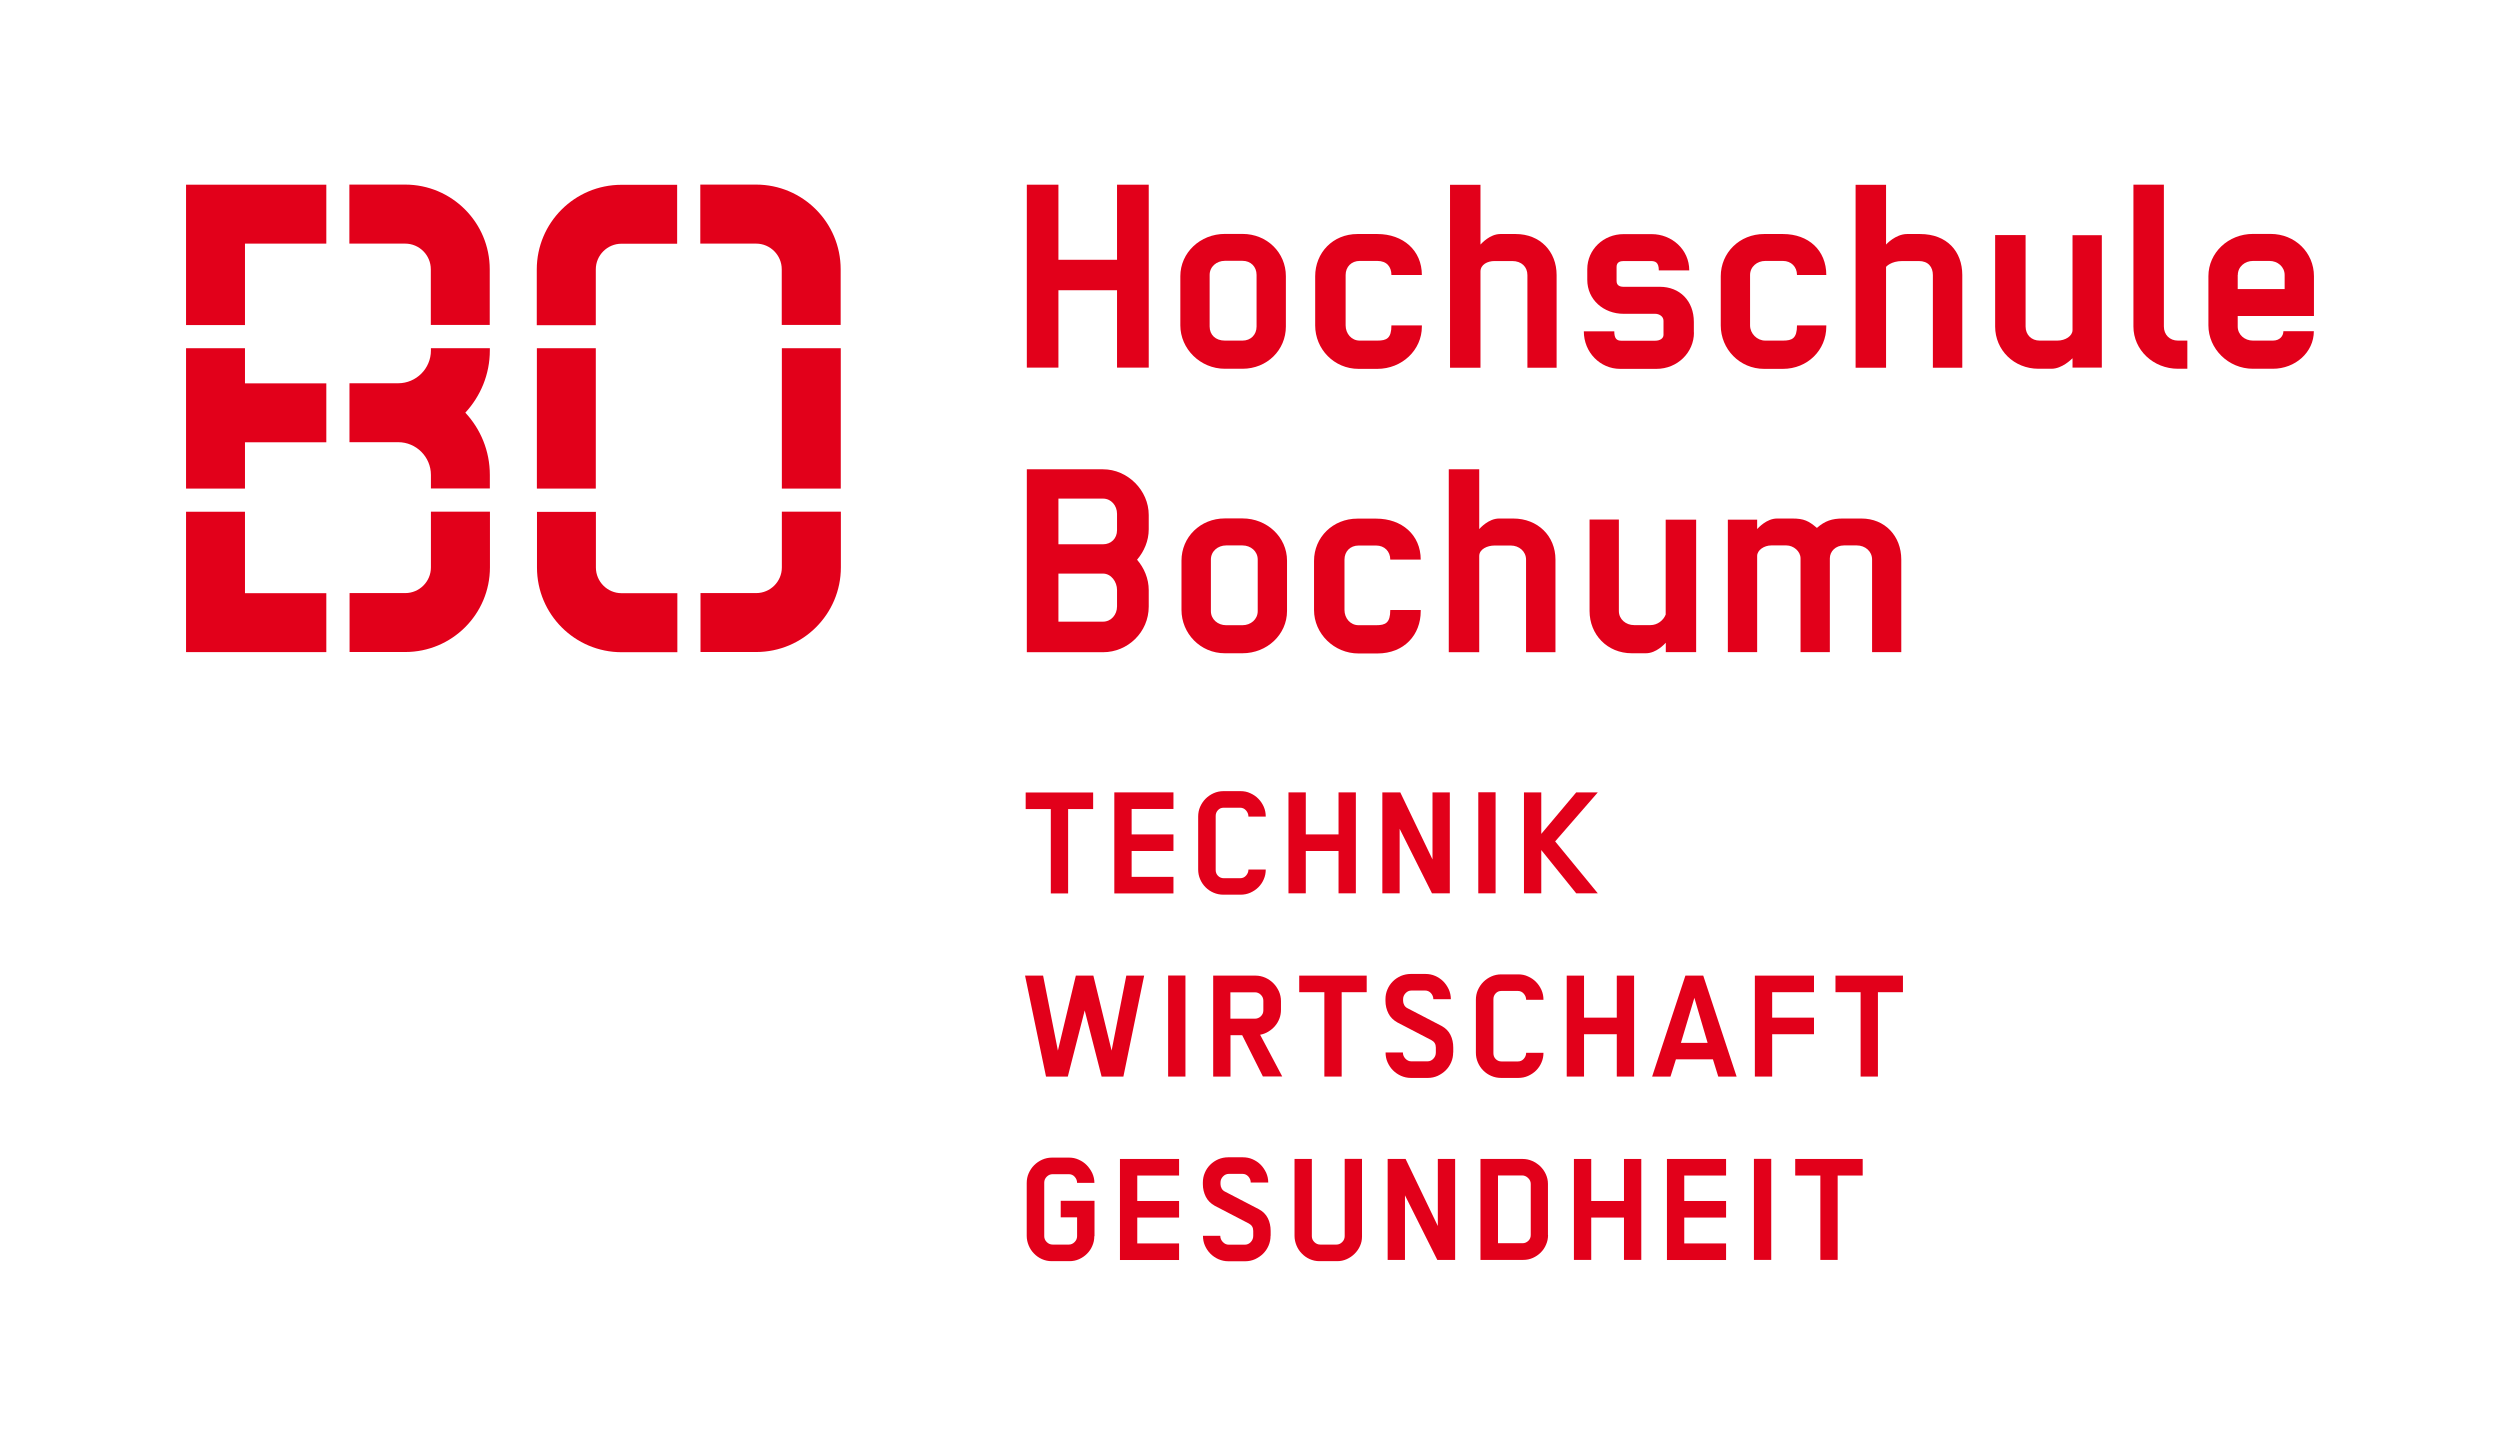
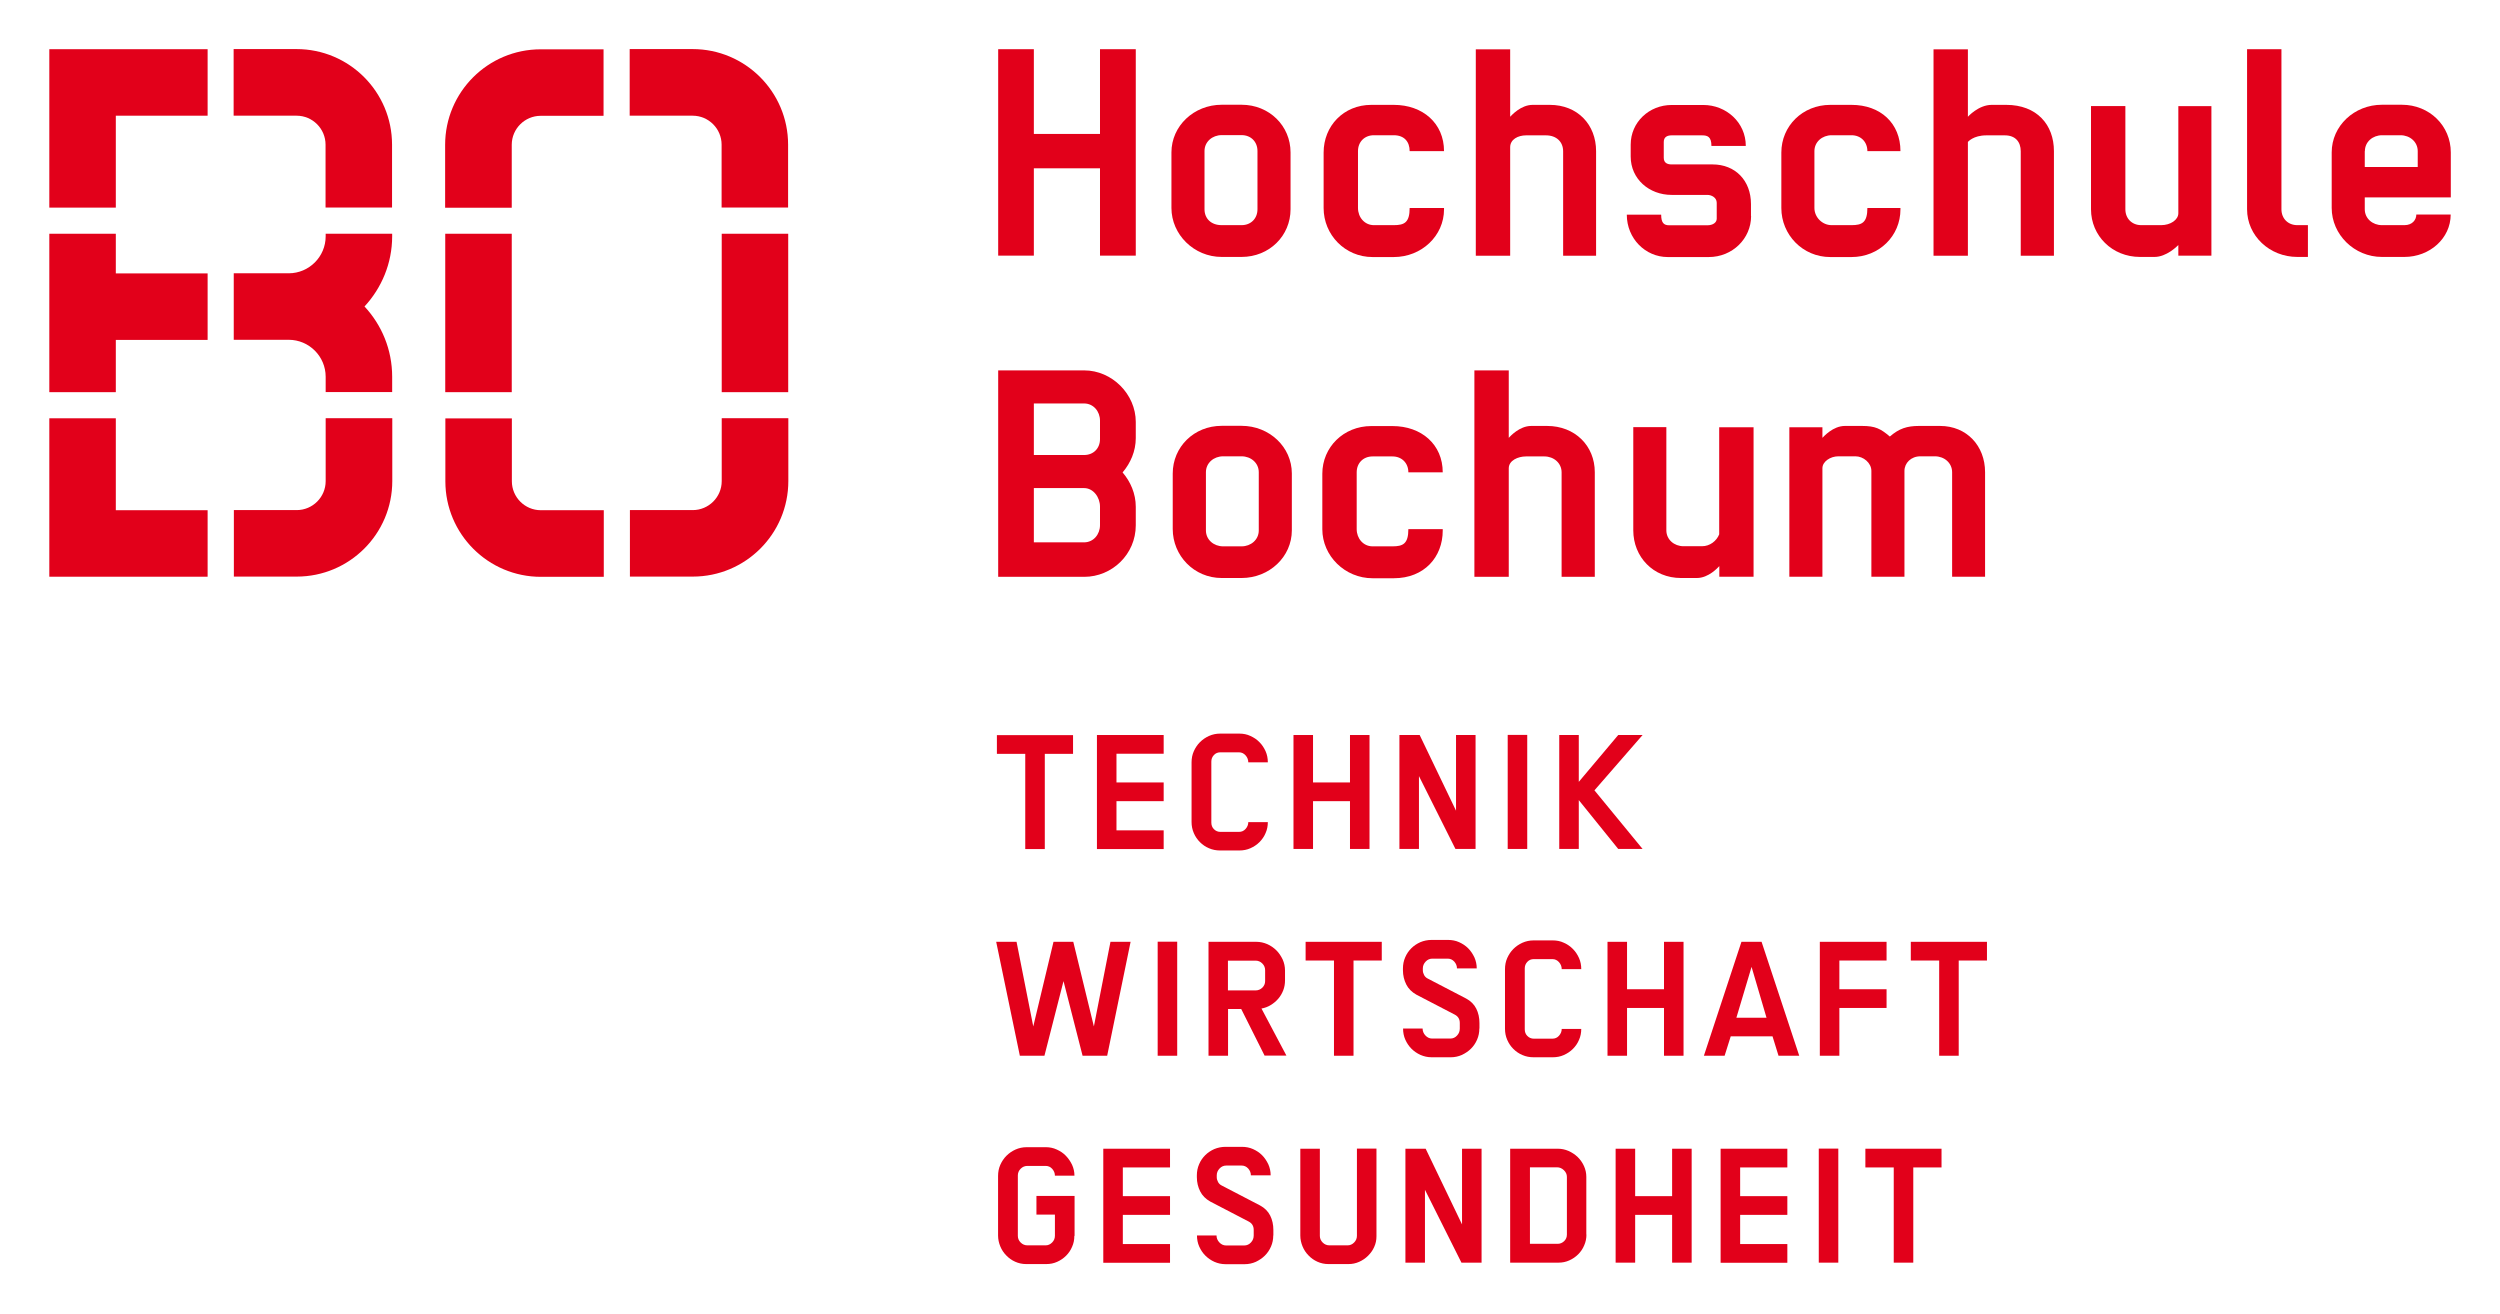
- <svg xmlns="http://www.w3.org/2000/svg" id="Ebene_1" viewBox="0 0 239.72 138.64">
+ <svg xmlns="http://www.w3.org/2000/svg" height="111.61" width="212.41" id="Ebene_1" viewBox="13.65 13.53 212.41 111.61">
  <defs>
    <style>.cls-1{fill:#e2001a;}</style>
  </defs>
  <path class="cls-1" d="M182.31,62.53v-8.88c0-2.25-1.57-3.93-3.82-3.93h-1.8c-1.01,0-1.69.22-2.47.9-.79-.67-1.24-.9-2.36-.9h-1.46c-1.01,0-1.8.9-1.91,1.01v-.9h-2.81v12.7h2.81v-9.22c0-.56.67-1.01,1.35-1.01h1.46c.67,0,1.35.56,1.35,1.24v8.99h2.81v-8.99c0-.67.56-1.24,1.35-1.24h1.24c.79,0,1.46.56,1.46,1.35v8.88h2.81Z" />
  <path class="cls-1" d="M162.64,62.53v-12.7h-2.92v9.1c-.22.56-.79,1.01-1.46,1.01h-1.57c-.79,0-1.46-.56-1.46-1.35v-8.77h-2.81v8.77c0,2.25,1.69,4.05,4.05,4.05h1.35c1.01,0,1.8-.9,1.91-1.01v.9h2.92Z" />
  <path class="cls-1" d="M149.15,62.53v-8.88c0-2.25-1.69-3.93-4.05-3.93h-1.35c-1.01,0-1.8.9-1.91,1.01v-5.73h-2.92v17.54h2.92v-9.22c0-.67.79-1.01,1.46-1.01h1.57c.79,0,1.46.56,1.46,1.35v8.88h2.81Z" />
  <path class="cls-1" d="M136.23,58.6v-.11h-2.92c0,1.24-.45,1.46-1.35,1.46h-1.69c-.79,0-1.35-.67-1.35-1.46v-4.83c0-.79.56-1.35,1.35-1.35h1.69c.79,0,1.35.56,1.35,1.35h2.92c0-2.36-1.8-3.93-4.27-3.93h-1.8c-2.36,0-4.16,1.8-4.16,4.05v4.72c0,2.25,1.91,4.16,4.27,4.16h1.8c2.59,0,4.16-1.8,4.16-4.05h0Z" />
  <path class="cls-1" d="M119.14,49.71h-1.69c-2.36,0-4.16,1.8-4.16,4.05v4.72c0,2.25,1.8,4.16,4.16,4.16h1.69c2.36,0,4.27-1.8,4.27-4.05v-4.83c0-2.25-1.91-4.05-4.27-4.05ZM120.6,58.6c0,.79-.67,1.35-1.46,1.35h-1.57c-.79,0-1.46-.56-1.46-1.35v-4.95c0-.79.67-1.35,1.46-1.35h1.57c.79,0,1.46.56,1.46,1.35v4.95Z" />
  <path class="cls-1" d="M110.15,49.38c0-2.36-2.02-4.38-4.38-4.38h-7.31v17.54h7.31c2.36,0,4.38-1.91,4.38-4.38v-1.57c0-1.12-.45-2.14-1.12-2.92.67-.79,1.12-1.8,1.12-2.92v-1.35ZM107.11,58.15c0,.79-.56,1.46-1.35,1.46h-4.27v-4.61h4.27c.79,0,1.35.79,1.35,1.57v1.57ZM107.11,50.84c0,.79-.56,1.35-1.35,1.35h-4.27v-4.38h4.27c.79,0,1.35.67,1.35,1.46v1.57Z" />
  <path class="cls-1" d="M209.74,35.36v-2.7h-.9c-.79,0-1.35-.56-1.35-1.35v-13.6h-2.92v13.6c0,2.25,1.91,4.05,4.27,4.05h.9Z" />
  <path class="cls-1" d="M201.54,35.25v-12.7h-2.81v9.1c0,.56-.67,1.01-1.46,1.01h-1.69c-.79,0-1.35-.56-1.35-1.35v-8.77h-2.92v8.77c0,2.25,1.8,4.05,4.16,4.05h1.24c1.01,0,1.91-.9,2.02-1.01v.9h2.81Z" />
  <path class="cls-1" d="M188.16,35.25v-8.88c0-2.25-1.46-3.93-4.05-3.93h-1.24c-1.12,0-2.02,1.01-2.02,1.01v-5.73h-2.92v17.54h2.92v-9.67s.45-.56,1.57-.56h1.57c.9,0,1.35.56,1.35,1.35v8.88h2.81Z" />
  <path class="cls-1" d="M175.12,31.31v-.11h-2.81c0,1.24-.45,1.46-1.35,1.46h-1.69c-.79,0-1.46-.67-1.46-1.46v-4.83c0-.79.67-1.35,1.46-1.35h1.69c.79,0,1.35.56,1.35,1.35h2.81c0-2.36-1.69-3.93-4.16-3.93h-1.8c-2.36,0-4.16,1.8-4.16,4.05v4.72c0,2.25,1.8,4.16,4.16,4.16h1.8c2.36,0,4.16-1.8,4.16-4.05h0Z" />
  <path class="cls-1" d="M162.42,31.88v-1.01c0-2.02-1.35-3.37-3.26-3.37h-3.48c-.34,0-.67-.11-.67-.56v-1.35c0-.45.34-.56.67-.56h2.59c.45,0,.79.11.79.9h2.92c0-2.02-1.69-3.48-3.6-3.48h-2.7c-1.91,0-3.48,1.46-3.48,3.37v1.01c0,1.91,1.57,3.26,3.48,3.26h3.04c.34,0,.79.22.79.67v1.35c0,.34-.34.56-.79.56h-3.26c-.45,0-.67-.22-.67-.9h-2.92c0,2.02,1.57,3.6,3.48,3.6h3.48c2.02,0,3.6-1.57,3.6-3.48h0Z" />
  <path class="cls-1" d="M149.26,35.25v-8.88c0-2.25-1.57-3.93-3.93-3.93h-1.46c-1.01,0-1.8.9-1.91,1.01v-5.73h-2.92v17.54h2.92v-9.22c0-.67.67-1.01,1.35-1.01h1.69c.9,0,1.46.56,1.46,1.35v8.88h2.81Z" />
  <path class="cls-1" d="M136.34,31.31v-.11h-2.92c0,1.24-.45,1.46-1.35,1.46h-1.69c-.79,0-1.35-.67-1.35-1.46v-4.83c0-.79.56-1.35,1.35-1.35h1.69c.9,0,1.35.56,1.35,1.35h2.92c0-2.36-1.8-3.93-4.27-3.93h-1.91c-2.36,0-4.05,1.8-4.05,4.05v4.72c0,2.25,1.8,4.16,4.16,4.16h1.8c2.36,0,4.27-1.8,4.27-4.05h0Z" />
  <polygon class="cls-1" points="110.15 35.25 110.15 17.71 107.11 17.71 107.11 24.91 101.49 24.91 101.49 17.71 98.46 17.71 98.46 35.25 101.49 35.25 101.49 27.83 107.11 27.83 107.11 35.25 110.15 35.25 110.15 35.25" />
  <path class="cls-1" d="M221.88,30.3v-3.82c0-2.25-1.8-4.05-4.16-4.05h-1.69c-2.36,0-4.27,1.8-4.27,4.05v4.72c0,2.25,1.91,4.16,4.27,4.16h1.91c2.14,0,3.93-1.57,3.93-3.6h-2.92c0,.45-.34.9-1.01.9h-1.91c-.79,0-1.46-.56-1.46-1.35v-1.01h7.31ZM214.58,26.37c0-.79.67-1.35,1.46-1.35h1.57c.79,0,1.46.56,1.46,1.35v1.35h-4.5v-1.35Z" />
  <path class="cls-1" d="M119.14,22.43h-1.69c-2.36,0-4.27,1.8-4.27,4.05v4.72c0,2.25,1.91,4.16,4.27,4.16h1.69c2.36,0,4.16-1.8,4.16-4.05v-4.83c0-2.25-1.8-4.05-4.16-4.05ZM120.49,31.31c0,.79-.56,1.35-1.35,1.35h-1.69c-.9,0-1.46-.56-1.46-1.35v-4.95c0-.79.67-1.35,1.46-1.35h1.69c.79,0,1.35.56,1.35,1.35v4.95Z" />
  <path class="cls-1" d="M46.97,33.39h-5.65v.22c0,1.73-1.41,3.14-3.14,3.14h-4.67v5.65h4.67c1.73,0,3.14,1.41,3.14,3.14v1.3h5.65v-1.3c0-2.31-.89-4.4-2.35-5.97,1.45-1.57,2.35-3.66,2.35-5.97v-.22Z" />
  <path class="cls-1" d="M33.51,23.36h5.34c1.36,0,2.46,1.11,2.46,2.46v5.34h5.65v-5.34c0-4.48-3.63-8.12-8.12-8.12h-5.34v5.65Z" />
  <polygon class="cls-1" points="17.84 33.39 17.84 46.85 23.49 46.85 23.49 42.41 31.29 42.41 31.29 36.76 23.49 36.76 23.49 33.39 17.84 33.39" />
  <path class="cls-1" d="M41.32,49.07v5.34c0,1.36-1.11,2.46-2.46,2.46h-5.34v5.65h5.34c4.48,0,8.12-3.63,8.12-8.12v-5.34h-5.65Z" />
  <polygon class="cls-1" points="31.29 56.88 23.49 56.88 23.49 49.07 17.84 49.07 17.84 62.53 31.29 62.53 31.29 56.88" />
  <polygon class="cls-1" points="23.49 31.17 23.49 23.36 31.29 23.36 31.29 17.71 17.84 17.71 17.84 31.17 23.49 31.17" />
  <rect class="cls-1" x="51.48" y="33.39" width="5.65" height="13.46" />
  <path class="cls-1" d="M67.16,23.36h5.34c1.36,0,2.46,1.11,2.46,2.46v5.34h5.65v-5.34c0-4.48-3.63-8.12-8.12-8.12h-5.34v5.65Z" />
  <rect class="cls-1" x="74.97" y="33.39" width="5.65" height="13.46" />
  <path class="cls-1" d="M64.94,56.88h-5.34c-1.36,0-2.46-1.11-2.46-2.46v-5.34h-5.65v5.34c0,4.48,3.63,8.12,8.12,8.12h5.34v-5.65Z" />
  <path class="cls-1" d="M74.97,49.07v5.34c0,1.36-1.11,2.46-2.46,2.46h-5.34v5.65h5.34c4.48,0,8.12-3.63,8.12-8.12v-5.34h-5.65Z" />
  <path class="cls-1" d="M57.13,31.17v-5.34c0-1.36,1.11-2.46,2.46-2.46h5.34v-5.65h-5.34c-4.48,0-8.12,3.63-8.12,8.12v5.34h5.65Z" />
  <path class="cls-1" d="M102.42,77.58v8.09h-1.66v-8.09h-2.41v-1.59h6.47v1.59h-2.4Z" />
  <path class="cls-1" d="M106.85,85.66v-9.68h5.67v1.59h-4.01v2.44h4.01v1.59h-4.01v2.48h4.01v1.59h-5.67Z" />
  <path class="cls-1" d="M121.37,83.37c0,.34-.06.65-.19.94-.12.29-.3.55-.52.77-.22.22-.48.39-.77.52-.29.13-.61.19-.94.19h-1.63c-.34,0-.65-.06-.95-.19-.29-.12-.55-.3-.77-.52s-.39-.47-.52-.77-.19-.61-.19-.94v-5.07c0-.33.06-.65.19-.94s.3-.55.52-.77.48-.4.77-.53c.29-.13.61-.2.95-.2h1.63c.33,0,.65.06.94.2.29.13.55.3.77.53.22.22.39.48.52.77.13.29.19.61.19.94h-1.66c0-.22-.08-.42-.23-.59-.15-.17-.34-.26-.56-.26h-1.58c-.22,0-.4.07-.55.23s-.22.34-.22.56v5.18c0,.22.07.41.22.56.15.15.33.23.55.23h1.58c.22,0,.41-.08.56-.25.15-.17.23-.36.23-.58h1.66Z" />
  <path class="cls-1" d="M128.35,85.66v-4.06h-3.14v4.06h-1.66v-9.68h1.66v4.03h3.14v-4.03h1.66v9.68h-1.66Z" />
  <path class="cls-1" d="M137.31,85.66l-3.1-6.19v6.19h-1.66v-9.68h1.72l3.09,6.43v-6.43h1.66v9.68h-1.71Z" />
  <path class="cls-1" d="M141.75,85.66v-9.69h1.66v9.69h-1.66Z" />
  <path class="cls-1" d="M151.14,85.66l-3.35-4.15v4.15h-1.66v-9.68h1.66v3.98l3.35-3.98h2.07l-4.09,4.7,4.09,4.98h-2.07Z" />
  <path class="cls-1" d="M107.72,103.23h-2.09l-1.62-6.34-1.62,6.34h-2.09l-2.01-9.68h1.73l1.42,7.19,1.72-7.19h1.68l1.75,7.19,1.41-7.19h1.71l-1.99,9.68Z" />
  <path class="cls-1" d="M112.01,103.23v-9.69h1.66v9.69h-1.66Z" />
  <path class="cls-1" d="M121.1,103.23l-1.99-3.97h-1.12v3.97h-1.66v-9.68h4.06c.33,0,.64.07.94.2.29.13.55.31.77.53.22.22.39.48.53.77.13.29.2.61.2.94v.84c0,.3-.05.58-.15.84s-.24.5-.42.71c-.18.21-.39.39-.64.54-.24.15-.51.25-.79.3l2.12,4h-1.84ZM121.14,95.96c0-.22-.08-.41-.24-.57-.16-.16-.35-.24-.57-.24h-2.35v2.53h2.35c.22,0,.41-.08.57-.23.16-.16.24-.34.24-.56v-.91Z" />
  <path class="cls-1" d="M128.65,95.14v8.09h-1.66v-8.09h-2.41v-1.59h6.47v1.59h-2.4Z" />
  <path class="cls-1" d="M139.34,100.92c0,.33-.06.64-.19.94s-.3.55-.52.77c-.22.22-.48.39-.77.53-.29.13-.61.2-.94.2h-1.63c-.34,0-.65-.07-.95-.2-.29-.13-.55-.31-.77-.53s-.39-.48-.52-.77c-.13-.29-.19-.61-.19-.94h1.66c0,.22.08.42.24.59.16.17.35.26.57.26h1.55c.22,0,.42-.09.57-.26.16-.17.23-.37.23-.59v-.47c0-.33-.14-.56-.42-.71l-3.27-1.7c-.39-.22-.68-.51-.86-.87-.18-.36-.28-.76-.28-1.2v-.16c0-.33.06-.64.19-.94.12-.29.3-.55.52-.77s.48-.39.77-.52c.29-.12.61-.19.95-.19h1.4c.33,0,.65.06.94.19.29.13.55.3.77.52.22.22.39.48.53.77.13.29.2.61.2.94h-1.68c0-.22-.08-.41-.23-.58-.16-.17-.34-.25-.56-.25h-1.3c-.22,0-.41.08-.57.25-.16.17-.24.36-.24.58v.16c0,.14.04.28.11.41.07.13.18.23.3.29l3.27,1.7c.39.21.68.5.86.86.18.36.27.77.27,1.22v.47Z" />
  <path class="cls-1" d="M148,100.94c0,.34-.06.65-.19.94-.12.29-.3.55-.52.77-.22.22-.48.39-.77.52-.29.13-.61.19-.94.19h-1.63c-.34,0-.65-.06-.95-.19-.29-.12-.55-.3-.77-.52s-.39-.47-.52-.77-.19-.61-.19-.94v-5.07c0-.33.06-.65.19-.94s.3-.55.52-.77.48-.4.77-.53c.29-.13.61-.2.95-.2h1.63c.33,0,.65.06.94.2.29.13.55.3.77.53.22.22.39.48.52.77.13.29.19.61.19.94h-1.66c0-.22-.08-.42-.23-.59-.15-.17-.34-.26-.56-.26h-1.58c-.22,0-.4.07-.55.23s-.22.34-.22.56v5.18c0,.22.07.41.22.56.15.15.33.23.55.23h1.58c.22,0,.41-.08.56-.25.15-.17.23-.36.23-.58h1.66Z" />
  <path class="cls-1" d="M155.03,103.23v-4.06h-3.14v4.06h-1.66v-9.68h1.66v4.03h3.14v-4.03h1.66v9.68h-1.66Z" />
  <path class="cls-1" d="M164.76,103.23l-.51-1.65h-3.55l-.52,1.65h-1.76l3.19-9.68h1.71l3.2,9.68h-1.76ZM162.47,95.68l-1.29,4.32h2.56l-1.27-4.32Z" />
  <path class="cls-1" d="M168.27,103.23v-9.68h5.67v1.59h-4.01v2.44h4.01v1.59h-4.01v4.06h-1.66Z" />
  <path class="cls-1" d="M180.07,95.14v8.09h-1.66v-8.09h-2.41v-1.59h6.47v1.59h-2.4Z" />
  <path class="cls-1" d="M104.93,118.54c0,.33-.06.63-.19.92-.12.29-.29.54-.51.76-.22.22-.47.39-.76.52-.29.13-.59.19-.92.19h-1.72c-.33,0-.64-.07-.93-.2-.29-.13-.54-.31-.75-.53-.22-.22-.39-.48-.51-.77s-.19-.6-.19-.92v-5.07c0-.33.06-.65.19-.94s.3-.55.52-.77.48-.4.77-.53c.29-.13.61-.2.95-.2h1.63c.32,0,.63.06.93.2.29.13.55.3.77.53s.39.48.53.77c.13.29.2.6.2.92h-1.66c0-.22-.08-.41-.23-.58-.15-.17-.34-.25-.56-.25h-1.55c-.22,0-.41.08-.57.24-.16.16-.24.35-.24.57v5.14c0,.21.08.4.24.56.16.16.35.24.57.24h1.55c.21,0,.39-.08.55-.24.16-.16.24-.35.24-.57v-1.8h-1.57v-1.59h3.24v3.39Z" />
  <path class="cls-1" d="M107.39,120.81v-9.68h5.67v1.59h-4.01v2.44h4.01v1.59h-4.01v2.48h4.01v1.59h-5.67Z" />
  <path class="cls-1" d="M121.83,118.5c0,.33-.06.64-.19.94s-.3.55-.52.77c-.22.22-.48.39-.77.53-.29.13-.61.2-.94.2h-1.63c-.34,0-.65-.07-.95-.2-.29-.13-.55-.31-.77-.53s-.39-.48-.52-.77c-.13-.29-.19-.61-.19-.94h1.66c0,.22.08.42.24.59.16.17.35.26.57.26h1.55c.22,0,.42-.09.57-.26.16-.17.23-.37.23-.59v-.47c0-.33-.14-.56-.42-.71l-3.27-1.7c-.39-.22-.68-.51-.86-.87-.18-.36-.28-.76-.28-1.2v-.16c0-.33.06-.64.19-.94.12-.29.3-.55.52-.77s.48-.39.77-.52c.29-.12.61-.19.95-.19h1.4c.33,0,.65.06.94.19.29.13.55.3.77.52.22.22.39.48.53.77.13.29.2.61.2.94h-1.68c0-.22-.08-.41-.23-.58-.16-.17-.34-.25-.56-.25h-1.3c-.22,0-.41.08-.57.25-.16.17-.24.36-.24.58v.16c0,.14.04.28.11.41.07.13.18.23.3.29l3.27,1.7c.39.21.68.5.86.86.18.36.27.77.27,1.22v.47Z" />
  <path class="cls-1" d="M130.6,118.57c0,.32-.06.62-.19.9-.12.28-.3.53-.52.75-.22.22-.47.39-.76.52-.29.13-.59.19-.9.19h-1.72c-.33,0-.64-.07-.93-.2-.29-.13-.54-.31-.75-.53-.22-.22-.39-.48-.51-.77s-.19-.6-.19-.92v-7.38h1.66v7.41c0,.21.08.4.24.56.16.16.35.24.57.24h1.55c.21,0,.39-.08.55-.24.16-.16.24-.35.24-.57v-7.41h1.66v7.45Z" />
  <path class="cls-1" d="M137.82,120.81l-3.1-6.19v6.19h-1.66v-9.68h1.72l3.09,6.43v-6.43h1.66v9.68h-1.71Z" />
  <path class="cls-1" d="M148.44,118.42c0,.32-.06.63-.19.92-.12.29-.29.54-.51.76-.22.22-.47.39-.76.52-.29.13-.59.19-.92.19h-4.1v-9.68h4.05c.31,0,.61.06.91.19.29.13.55.3.78.52.22.22.4.47.53.76.13.29.2.59.2.92v4.9ZM146.78,113.52c0-.22-.09-.41-.26-.57-.17-.16-.36-.24-.57-.24h-2.31v6.5h2.36c.21,0,.39-.08.55-.23.16-.16.23-.34.23-.56v-4.9Z" />
  <path class="cls-1" d="M155.72,120.81v-4.06h-3.14v4.06h-1.66v-9.68h1.66v4.03h3.14v-4.03h1.66v9.68h-1.66Z" />
  <path class="cls-1" d="M159.84,120.81v-9.68h5.67v1.59h-4.01v2.44h4.01v1.59h-4.01v2.48h4.01v1.59h-5.67Z" />
  <path class="cls-1" d="M168.18,120.81v-9.69h1.66v9.69h-1.66Z" />
  <path class="cls-1" d="M176.21,112.72v8.09h-1.66v-8.09h-2.41v-1.59h6.47v1.59h-2.4Z" />
</svg>
